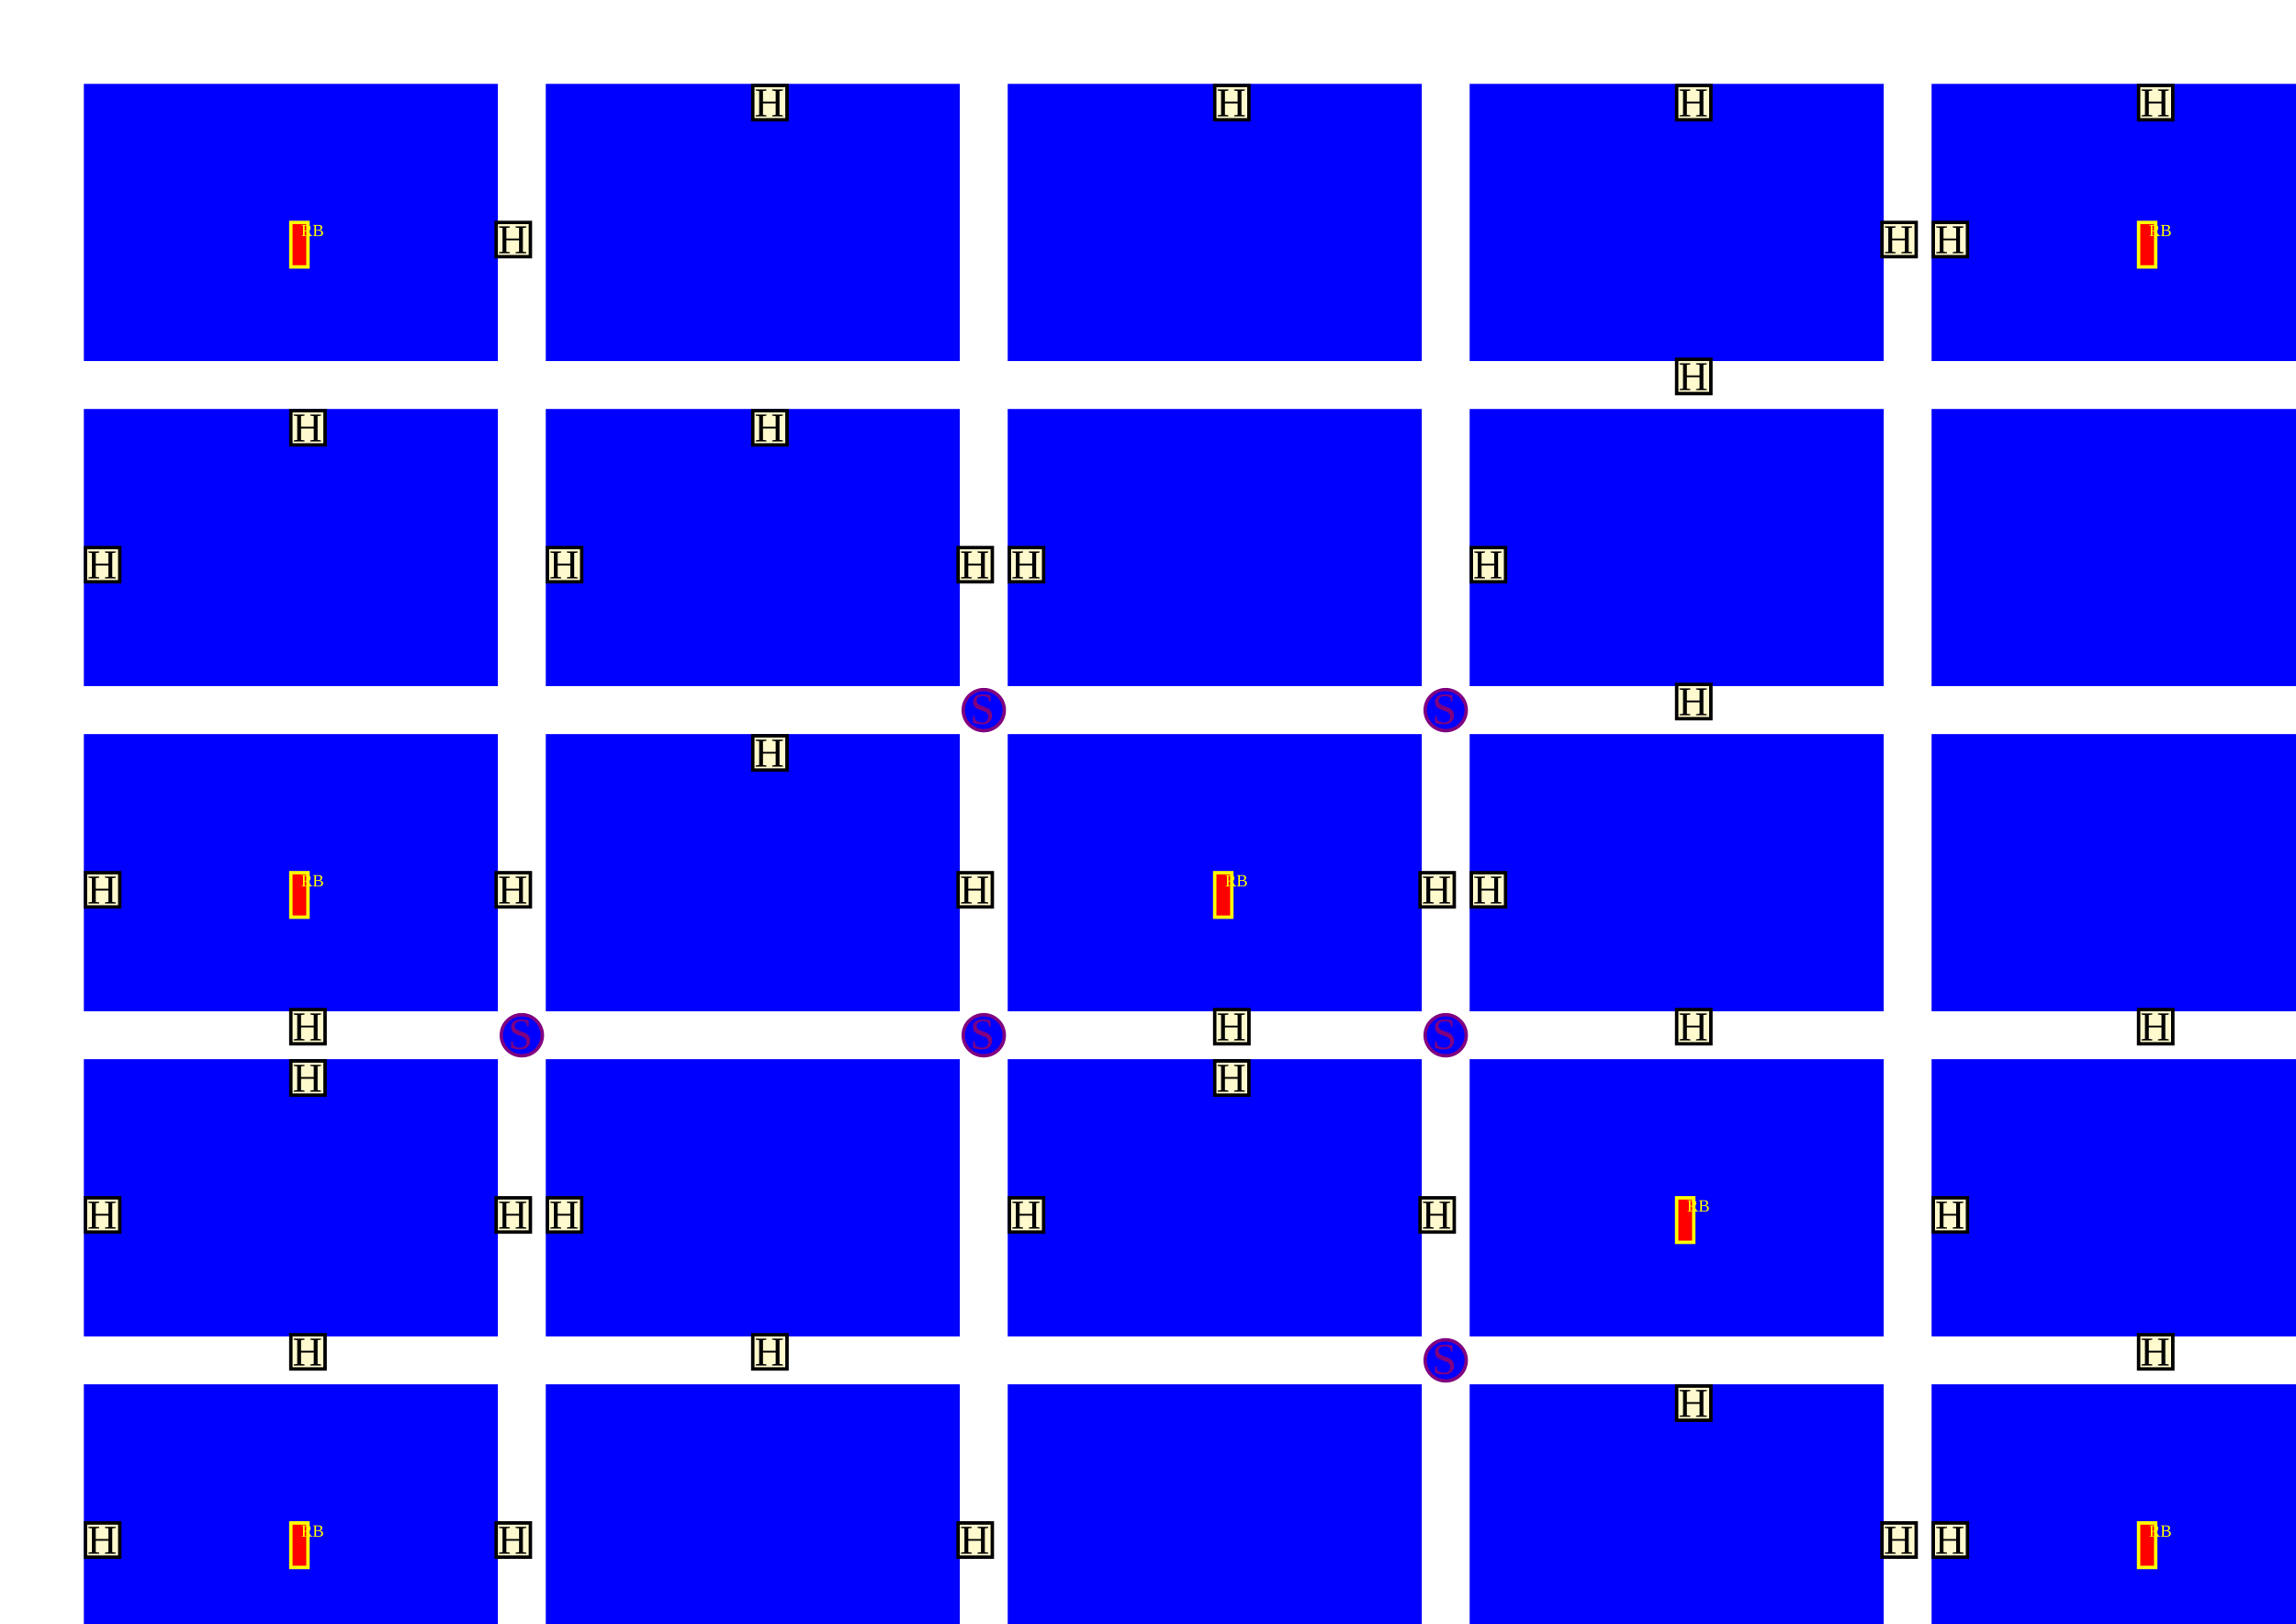
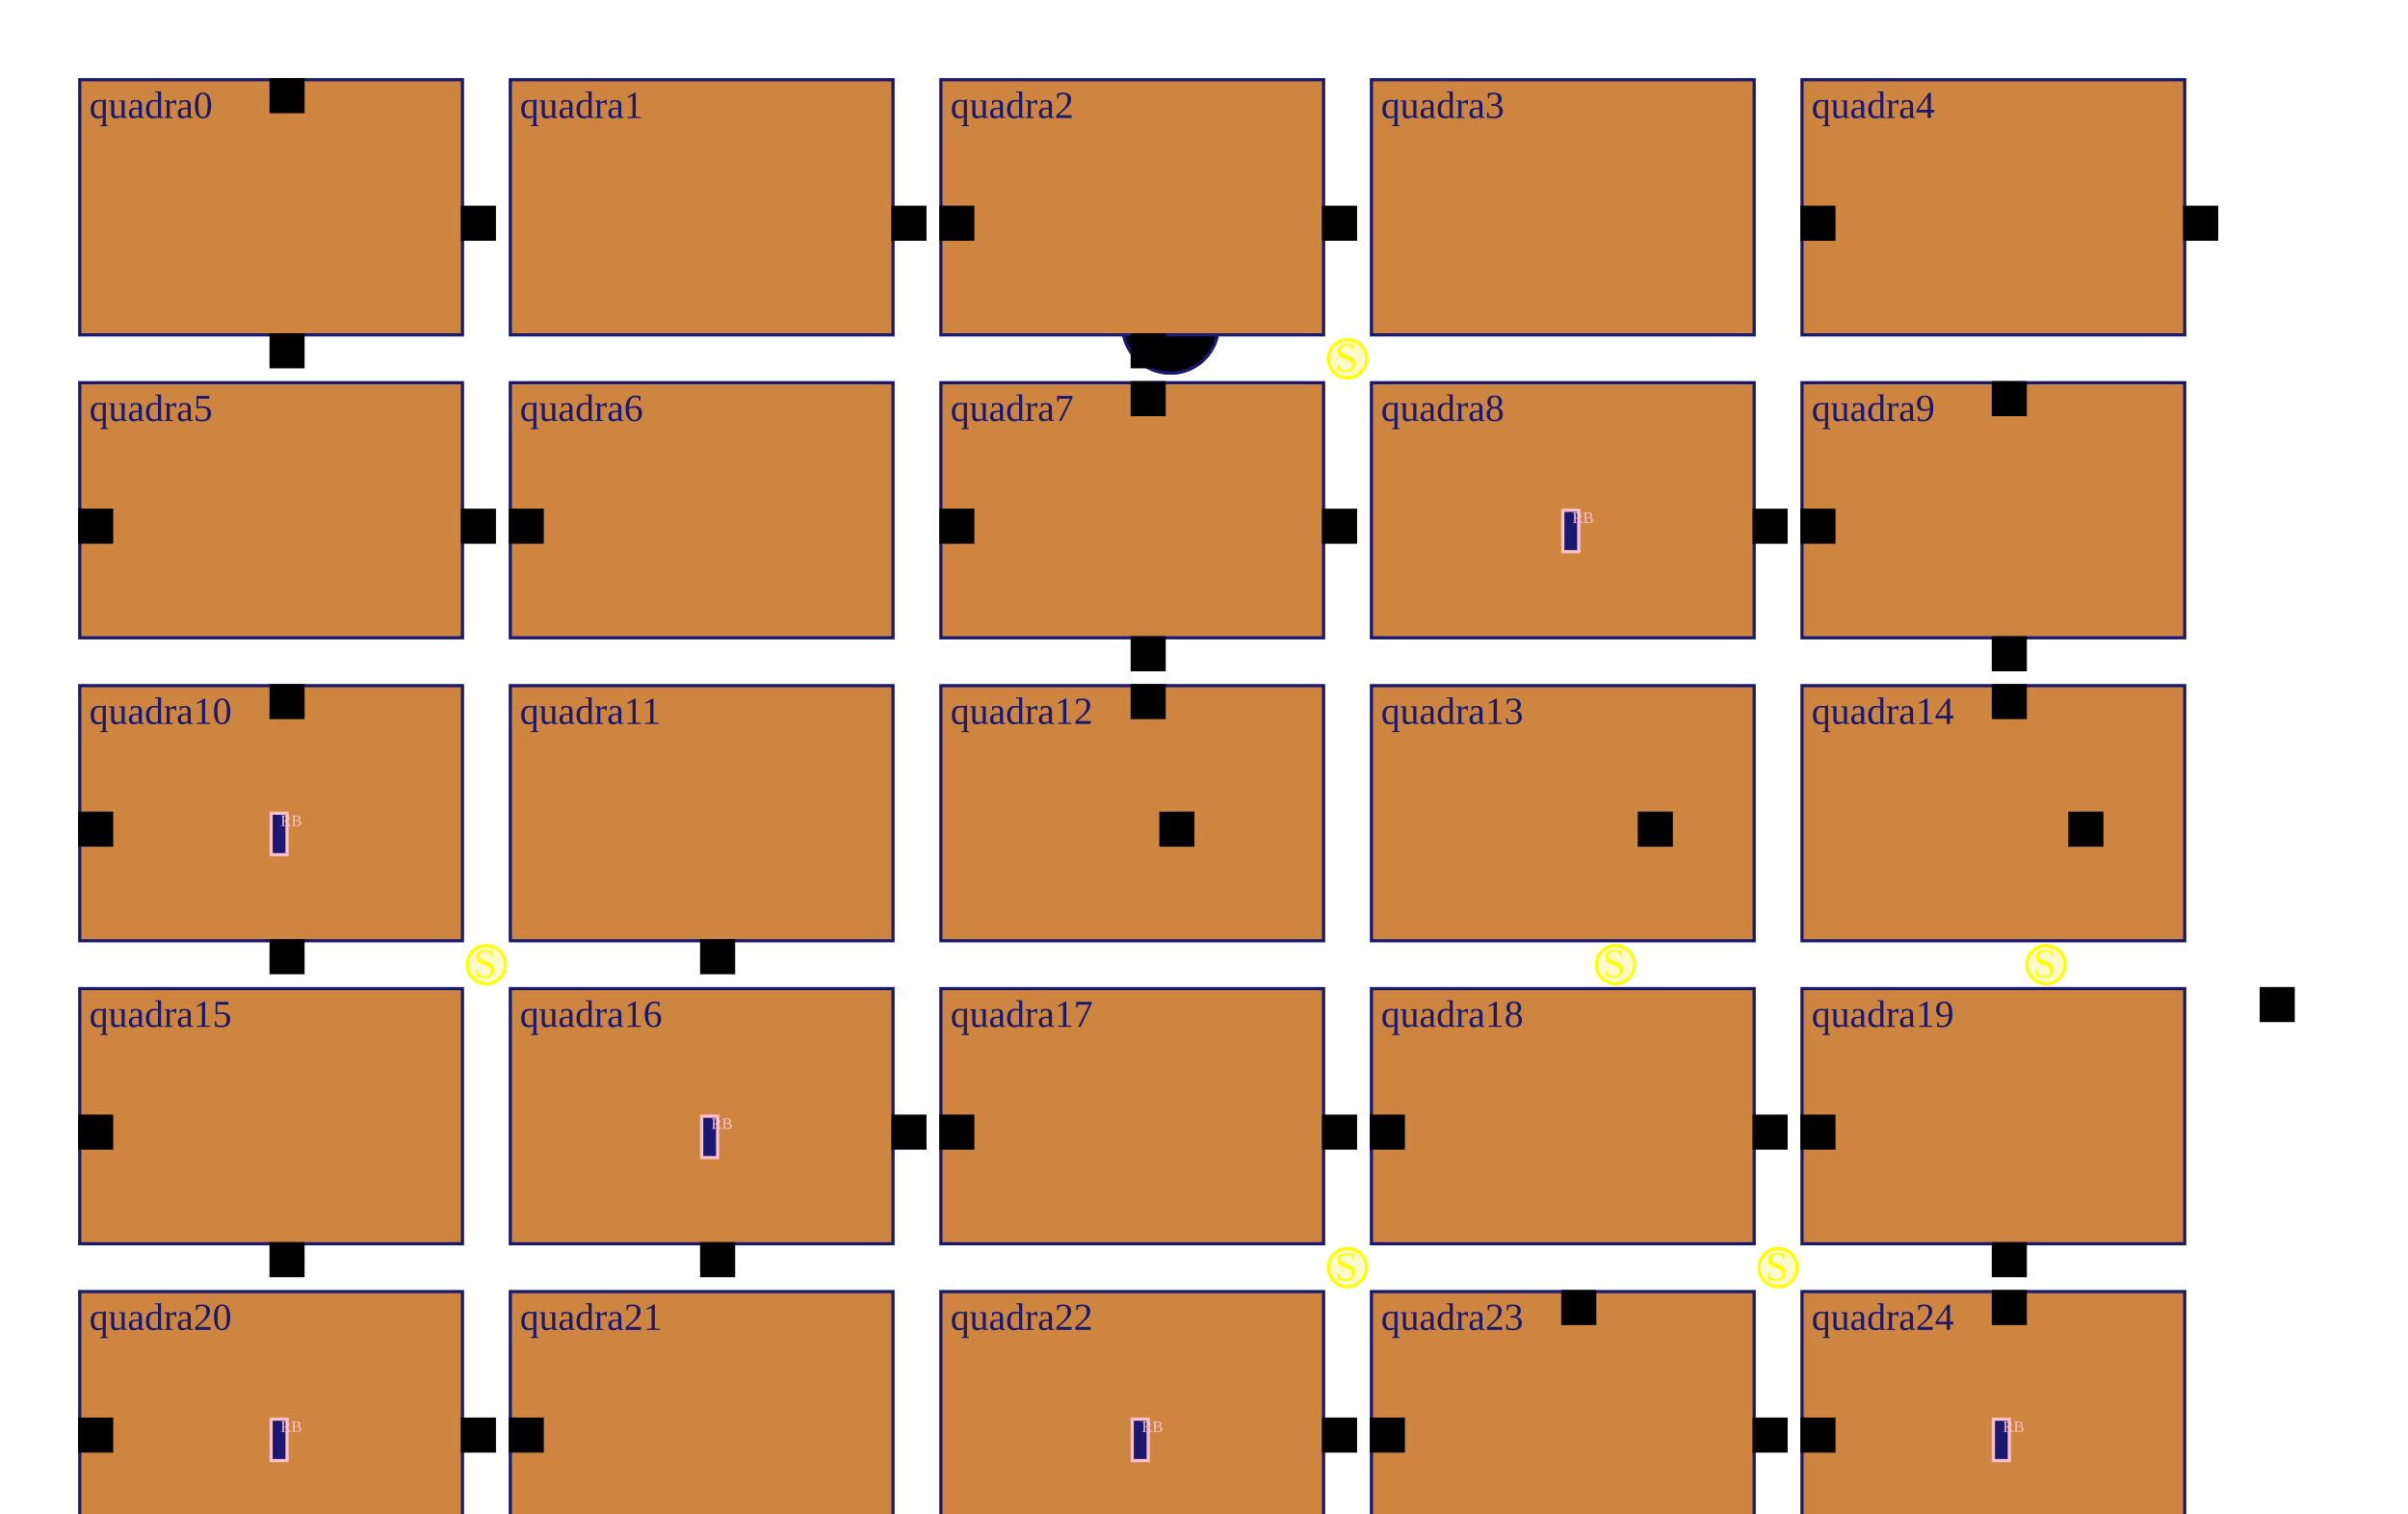
<svg>
-   <circle cx="448" cy="426" r="15" fill="black" stroke="midnightblue" stroke-width="1" />
-   <rect x="380" y="322" width="30" height="30" fill="black" stroke="midnightblue" stroke-width="1" />
-   <circle cx="448" cy="426" r="15" fill="black" stroke="midnightblue" stroke-width="1" />
-   <rect x="380" y="322" width="30" height="30" fill="black" stroke="midnightblue" stroke-width="1" />
-   <rect x="25" y="25" width="120" height="80" fill="blue" stroke="blue" stroke-width="1" />
-   <text x="28" y="37" font-size="12" fill="blue"> quadra0 </text>
-   <rect x="160" y="25" width="120" height="80" fill="blue" stroke="blue" stroke-width="1" />
-   <text x="163" y="37" font-size="12" fill="blue"> quadra1 </text>
-   <rect x="295" y="25" width="120" height="80" fill="blue" stroke="blue" stroke-width="1" />
-   <text x="298" y="37" font-size="12" fill="blue"> quadra2 </text>
-   <rect x="430" y="25" width="120" height="80" fill="blue" stroke="blue" stroke-width="1" />
-   <text x="433" y="37" font-size="12" fill="blue"> quadra3 </text>
-   <rect x="565" y="25" width="120" height="80" fill="blue" stroke="blue" stroke-width="1" />
-   <text x="568" y="37" font-size="12" fill="blue"> quadra4 </text>
-   <rect x="25" y="120" width="120" height="80" fill="blue" stroke="blue" stroke-width="1" />
-   <text x="28" y="132" font-size="12" fill="blue"> quadra5 </text>
-   <rect x="160" y="120" width="120" height="80" fill="blue" stroke="blue" stroke-width="1" />
-   <text x="163" y="132" font-size="12" fill="blue"> quadra6 </text>
-   <rect x="295" y="120" width="120" height="80" fill="blue" stroke="blue" stroke-width="1" />
-   <text x="298" y="132" font-size="12" fill="blue"> quadra7 </text>
-   <rect x="430" y="120" width="120" height="80" fill="blue" stroke="blue" stroke-width="1" />
-   <text x="433" y="132" font-size="12" fill="blue"> quadra8 </text>
-   <rect x="565" y="120" width="120" height="80" fill="blue" stroke="blue" stroke-width="1" />
-   <text x="568" y="132" font-size="12" fill="blue"> quadra9 </text>
-   <rect x="25" y="215" width="120" height="80" fill="blue" stroke="blue" stroke-width="1" />
-   <text x="28" y="227" font-size="12" fill="blue"> quadra10 </text>
-   <rect x="160" y="215" width="120" height="80" fill="blue" stroke="blue" stroke-width="1" />
-   <text x="163" y="227" font-size="12" fill="blue"> quadra11 </text>
-   <rect x="295" y="215" width="120" height="80" fill="blue" stroke="blue" stroke-width="1" />
-   <text x="298" y="227" font-size="12" fill="blue"> quadra12 </text>
-   <rect x="430" y="215" width="120" height="80" fill="blue" stroke="blue" stroke-width="1" />
-   <text x="433" y="227" font-size="12" fill="blue"> quadra13 </text>
-   <rect x="565" y="215" width="120" height="80" fill="blue" stroke="blue" stroke-width="1" />
-   <text x="568" y="227" font-size="12" fill="blue"> quadra14 </text>
-   <rect x="25" y="310" width="120" height="80" fill="blue" stroke="blue" stroke-width="1" />
-   <text x="28" y="322" font-size="12" fill="blue"> quadra15 </text>
-   <rect x="160" y="310" width="120" height="80" fill="blue" stroke="blue" stroke-width="1" />
-   <text x="163" y="322" font-size="12" fill="blue"> quadra16 </text>
-   <rect x="295" y="310" width="120" height="80" fill="blue" stroke="blue" stroke-width="1" />
-   <text x="298" y="322" font-size="12" fill="blue"> quadra17 </text>
-   <rect x="430" y="310" width="120" height="80" fill="blue" stroke="blue" stroke-width="1" />
-   <text x="433" y="322" font-size="12" fill="blue"> quadra18 </text>
-   <rect x="565" y="310" width="120" height="80" fill="blue" stroke="blue" stroke-width="1" />
-   <text x="568" y="322" font-size="12" fill="blue"> quadra19 </text>
-   <rect x="25" y="405" width="120" height="80" fill="blue" stroke="blue" stroke-width="1" />
-   <text x="28" y="417" font-size="12" fill="blue"> quadra20 </text>
-   <rect x="160" y="405" width="120" height="80" fill="blue" stroke="blue" stroke-width="1" />
-   <text x="163" y="417" font-size="12" fill="blue"> quadra21 </text>
-   <rect x="295" y="405" width="120" height="80" fill="blue" stroke="blue" stroke-width="1" />
-   <text x="298" y="417" font-size="12" fill="blue"> quadra22 </text>
-   <rect x="430" y="405" width="120" height="80" fill="blue" stroke="blue" stroke-width="1" />
-   <text x="433" y="417" font-size="12" fill="blue"> quadra23 </text>
-   <rect x="565" y="405" width="120" height="80" fill="blue" stroke="blue" stroke-width="1" />
-   <text x="568" y="417" font-size="12" fill="blue"> quadra24 </text>
-   <rect x="145" y="65" width="10" height="10" fill="lemonchiffon" stroke="black" stroke-width="1" />
+   <circle cx="367" cy="102" r="15" fill="black" stroke="midnightblue" stroke-width="1" />
+   <rect x="507" y="256" width="30" height="30" fill="black" stroke="midnightblue" stroke-width="1" />
+   <circle cx="367" cy="102" r="15" fill="black" stroke="midnightblue" stroke-width="1" />
+   <rect x="507" y="256" width="30" height="30" fill="black" stroke="midnightblue" stroke-width="1" />
+   <rect x="25" y="25" width="120" height="80" fill="peru" stroke="midnightblue" stroke-width="1" />
+   <text x="28" y="37" font-size="12" fill="midnightblue"> quadra0 </text>
+   <rect x="160" y="25" width="120" height="80" fill="peru" stroke="midnightblue" stroke-width="1" />
+   <text x="163" y="37" font-size="12" fill="midnightblue"> quadra1 </text>
+   <rect x="295" y="25" width="120" height="80" fill="peru" stroke="midnightblue" stroke-width="1" />
+   <text x="298" y="37" font-size="12" fill="midnightblue"> quadra2 </text>
+   <rect x="430" y="25" width="120" height="80" fill="peru" stroke="midnightblue" stroke-width="1" />
+   <text x="433" y="37" font-size="12" fill="midnightblue"> quadra3 </text>
+   <rect x="565" y="25" width="120" height="80" fill="peru" stroke="midnightblue" stroke-width="1" />
+   <text x="568" y="37" font-size="12" fill="midnightblue"> quadra4 </text>
+   <rect x="25" y="120" width="120" height="80" fill="peru" stroke="midnightblue" stroke-width="1" />
+   <text x="28" y="132" font-size="12" fill="midnightblue"> quadra5 </text>
+   <rect x="160" y="120" width="120" height="80" fill="peru" stroke="midnightblue" stroke-width="1" />
+   <text x="163" y="132" font-size="12" fill="midnightblue"> quadra6 </text>
+   <rect x="295" y="120" width="120" height="80" fill="peru" stroke="midnightblue" stroke-width="1" />
+   <text x="298" y="132" font-size="12" fill="midnightblue"> quadra7 </text>
+   <rect x="430" y="120" width="120" height="80" fill="peru" stroke="midnightblue" stroke-width="1" />
+   <text x="433" y="132" font-size="12" fill="midnightblue"> quadra8 </text>
+   <rect x="565" y="120" width="120" height="80" fill="peru" stroke="midnightblue" stroke-width="1" />
+   <text x="568" y="132" font-size="12" fill="midnightblue"> quadra9 </text>
+   <rect x="25" y="215" width="120" height="80" fill="peru" stroke="midnightblue" stroke-width="1" />
+   <text x="28" y="227" font-size="12" fill="midnightblue"> quadra10 </text>
+   <rect x="160" y="215" width="120" height="80" fill="peru" stroke="midnightblue" stroke-width="1" />
+   <text x="163" y="227" font-size="12" fill="midnightblue"> quadra11 </text>
+   <rect x="295" y="215" width="120" height="80" fill="peru" stroke="midnightblue" stroke-width="1" />
+   <text x="298" y="227" font-size="12" fill="midnightblue"> quadra12 </text>
+   <rect x="430" y="215" width="120" height="80" fill="peru" stroke="midnightblue" stroke-width="1" />
+   <text x="433" y="227" font-size="12" fill="midnightblue"> quadra13 </text>
+   <rect x="565" y="215" width="120" height="80" fill="peru" stroke="midnightblue" stroke-width="1" />
+   <text x="568" y="227" font-size="12" fill="midnightblue"> quadra14 </text>
+   <rect x="25" y="310" width="120" height="80" fill="peru" stroke="midnightblue" stroke-width="1" />
+   <text x="28" y="322" font-size="12" fill="midnightblue"> quadra15 </text>
+   <rect x="160" y="310" width="120" height="80" fill="peru" stroke="midnightblue" stroke-width="1" />
+   <text x="163" y="322" font-size="12" fill="midnightblue"> quadra16 </text>
+   <rect x="295" y="310" width="120" height="80" fill="peru" stroke="midnightblue" stroke-width="1" />
+   <text x="298" y="322" font-size="12" fill="midnightblue"> quadra17 </text>
+   <rect x="430" y="310" width="120" height="80" fill="peru" stroke="midnightblue" stroke-width="1" />
+   <text x="433" y="322" font-size="12" fill="midnightblue"> quadra18 </text>
+   <rect x="565" y="310" width="120" height="80" fill="peru" stroke="midnightblue" stroke-width="1" />
+   <text x="568" y="322" font-size="12" fill="midnightblue"> quadra19 </text>
+   <rect x="25" y="405" width="120" height="80" fill="peru" stroke="midnightblue" stroke-width="1" />
+   <text x="28" y="417" font-size="12" fill="midnightblue"> quadra20 </text>
+   <rect x="160" y="405" width="120" height="80" fill="peru" stroke="midnightblue" stroke-width="1" />
+   <text x="163" y="417" font-size="12" fill="midnightblue"> quadra21 </text>
+   <rect x="295" y="405" width="120" height="80" fill="peru" stroke="midnightblue" stroke-width="1" />
+   <text x="298" y="417" font-size="12" fill="midnightblue"> quadra22 </text>
+   <rect x="430" y="405" width="120" height="80" fill="peru" stroke="midnightblue" stroke-width="1" />
+   <text x="433" y="417" font-size="12" fill="midnightblue"> quadra23 </text>
+   <rect x="565" y="405" width="120" height="80" fill="peru" stroke="midnightblue" stroke-width="1" />
+   <text x="568" y="417" font-size="12" fill="midnightblue"> quadra24 </text>
+   <rect x="85" y="25" width="10" height="10" fill="black" stroke="black" stroke-width="1" />
+   <text x="85.5" y="34" font-size="12" fill="black"> H </text>
+   <rect x="145" y="65" width="10" height="10" fill="black" stroke="black" stroke-width="1" />
  <text x="145.5" y="74" font-size="12" fill="black"> H </text>
-   <rect x="220" y="25" width="10" height="10" fill="lemonchiffon" stroke="black" stroke-width="1" />
-   <text x="220.5" y="34" font-size="12" fill="black"> H </text>
-   <rect x="355" y="25" width="10" height="10" fill="lemonchiffon" stroke="black" stroke-width="1" />
-   <text x="355.5" y="34" font-size="12" fill="black"> H </text>
-   <rect x="490" y="25" width="10" height="10" fill="lemonchiffon" stroke="black" stroke-width="1" />
-   <text x="490.5" y="34" font-size="12" fill="black"> H </text>
-   <rect x="550" y="65" width="10" height="10" fill="lemonchiffon" stroke="black" stroke-width="1" />
-   <text x="550.5" y="74" font-size="12" fill="black"> H </text>
-   <rect x="490" y="105" width="10" height="10" fill="lemonchiffon" stroke="black" stroke-width="1" />
-   <text x="490.5" y="114" font-size="12" fill="black"> H </text>
-   <rect x="625" y="25" width="10" height="10" fill="lemonchiffon" stroke="black" stroke-width="1" />
-   <text x="625.5" y="34" font-size="12" fill="black"> H </text>
-   <rect x="565" y="65" width="10" height="10" fill="lemonchiffon" stroke="black" stroke-width="1" />
+   <rect x="85" y="105" width="10" height="10" fill="black" stroke="black" stroke-width="1" />
+   <text x="85.5" y="114" font-size="12" fill="black"> H </text>
+   <rect x="280" y="65" width="10" height="10" fill="black" stroke="black" stroke-width="1" />
+   <text x="280.5" y="74" font-size="12" fill="black"> H </text>
+   <rect x="415" y="65" width="10" height="10" fill="black" stroke="black" stroke-width="1" />
+   <text x="415.5" y="74" font-size="12" fill="black"> H </text>
+   <rect x="355" y="105" width="10" height="10" fill="black" stroke="black" stroke-width="1" />
+   <text x="355.5" y="114" font-size="12" fill="black"> H </text>
+   <rect x="295" y="65" width="10" height="10" fill="black" stroke="black" stroke-width="1" />
+   <text x="295.5" y="74" font-size="12" fill="black"> H </text>
+   <rect x="685" y="65" width="10" height="10" fill="black" stroke="black" stroke-width="1" />
+   <text x="685.5" y="74" font-size="12" fill="black"> H </text>
+   <rect x="565" y="65" width="10" height="10" fill="black" stroke="black" stroke-width="1" />
  <text x="565.5" y="74" font-size="12" fill="black"> H </text>
-   <rect x="85" y="120" width="10" height="10" fill="lemonchiffon" stroke="black" stroke-width="1" />
-   <text x="85.5" y="129" font-size="12" fill="black"> H </text>
-   <rect x="25" y="160" width="10" height="10" fill="lemonchiffon" stroke="black" stroke-width="1" />
+   <rect x="145" y="160" width="10" height="10" fill="black" stroke="black" stroke-width="1" />
+   <text x="145.5" y="169" font-size="12" fill="black"> H </text>
+   <rect x="25" y="160" width="10" height="10" fill="black" stroke="black" stroke-width="1" />
  <text x="25.5" y="169" font-size="12" fill="black"> H </text>
-   <rect x="220" y="120" width="10" height="10" fill="lemonchiffon" stroke="black" stroke-width="1" />
-   <text x="220.5" y="129" font-size="12" fill="black"> H </text>
-   <rect x="280" y="160" width="10" height="10" fill="lemonchiffon" stroke="black" stroke-width="1" />
-   <text x="280.5" y="169" font-size="12" fill="black"> H </text>
-   <rect x="160" y="160" width="10" height="10" fill="lemonchiffon" stroke="black" stroke-width="1" />
+   <rect x="160" y="160" width="10" height="10" fill="black" stroke="black" stroke-width="1" />
  <text x="160.5" y="169" font-size="12" fill="black"> H </text>
-   <rect x="295" y="160" width="10" height="10" fill="lemonchiffon" stroke="black" stroke-width="1" />
+   <rect x="355" y="120" width="10" height="10" fill="black" stroke="black" stroke-width="1" />
+   <text x="355.5" y="129" font-size="12" fill="black"> H </text>
+   <rect x="415" y="160" width="10" height="10" fill="black" stroke="black" stroke-width="1" />
+   <text x="415.5" y="169" font-size="12" fill="black"> H </text>
+   <rect x="355" y="200" width="10" height="10" fill="black" stroke="black" stroke-width="1" />
+   <text x="355.5" y="209" font-size="12" fill="black"> H </text>
+   <rect x="295" y="160" width="10" height="10" fill="black" stroke="black" stroke-width="1" />
  <text x="295.5" y="169" font-size="12" fill="black"> H </text>
-   <rect x="490" y="200" width="10" height="10" fill="lemonchiffon" stroke="black" stroke-width="1" />
-   <text x="490.5" y="209" font-size="12" fill="black"> H </text>
-   <rect x="430" y="160" width="10" height="10" fill="lemonchiffon" stroke="black" stroke-width="1" />
-   <text x="430.5" y="169" font-size="12" fill="black"> H </text>
-   <rect x="685" y="160" width="10" height="10" fill="lemonchiffon" stroke="black" stroke-width="1" />
-   <text x="685.5" y="169" font-size="12" fill="black"> H </text>
-   <rect x="145" y="255" width="10" height="10" fill="lemonchiffon" stroke="black" stroke-width="1" />
-   <text x="145.5" y="264" font-size="12" fill="black"> H </text>
-   <rect x="85" y="295" width="10" height="10" fill="lemonchiffon" stroke="black" stroke-width="1" />
+   <rect x="550" y="160" width="10" height="10" fill="black" stroke="black" stroke-width="1" />
+   <text x="550.5" y="169" font-size="12" fill="black"> H </text>
+   <rect x="625" y="120" width="10" height="10" fill="black" stroke="black" stroke-width="1" />
+   <text x="625.5" y="129" font-size="12" fill="black"> H </text>
+   <rect x="625" y="200" width="10" height="10" fill="black" stroke="black" stroke-width="1" />
+   <text x="625.5" y="209" font-size="12" fill="black"> H </text>
+   <rect x="565" y="160" width="10" height="10" fill="black" stroke="black" stroke-width="1" />
+   <text x="565.5" y="169" font-size="12" fill="black"> H </text>
+   <rect x="85" y="215" width="10" height="10" fill="black" stroke="black" stroke-width="1" />
+   <text x="85.5" y="224" font-size="12" fill="black"> H </text>
+   <rect x="85" y="295" width="10" height="10" fill="black" stroke="black" stroke-width="1" />
  <text x="85.5" y="304" font-size="12" fill="black"> H </text>
-   <rect x="25" y="255" width="10" height="10" fill="lemonchiffon" stroke="black" stroke-width="1" />
+   <rect x="25" y="255" width="10" height="10" fill="black" stroke="black" stroke-width="1" />
  <text x="25.5" y="264" font-size="12" fill="black"> H </text>
-   <rect x="220" y="215" width="10" height="10" fill="lemonchiffon" stroke="black" stroke-width="1" />
-   <text x="220.5" y="224" font-size="12" fill="black"> H </text>
-   <rect x="280" y="255" width="10" height="10" fill="lemonchiffon" stroke="black" stroke-width="1" />
-   <text x="280.5" y="264" font-size="12" fill="black"> H </text>
-   <rect x="415" y="255" width="10" height="10" fill="lemonchiffon" stroke="black" stroke-width="1" />
-   <text x="415.5" y="264" font-size="12" fill="black"> H </text>
-   <rect x="355" y="295" width="10" height="10" fill="lemonchiffon" stroke="black" stroke-width="1" />
-   <text x="355.5" y="304" font-size="12" fill="black"> H </text>
-   <rect x="490" y="295" width="10" height="10" fill="lemonchiffon" stroke="black" stroke-width="1" />
-   <text x="490.5" y="304" font-size="12" fill="black"> H </text>
-   <rect x="430" y="255" width="10" height="10" fill="lemonchiffon" stroke="black" stroke-width="1" />
-   <text x="430.5" y="264" font-size="12" fill="black"> H </text>
-   <rect x="625" y="295" width="10" height="10" fill="lemonchiffon" stroke="black" stroke-width="1" />
-   <text x="625.5" y="304" font-size="12" fill="black"> H </text>
-   <rect x="85" y="310" width="10" height="10" fill="lemonchiffon" stroke="black" stroke-width="1" />
-   <text x="85.5" y="319" font-size="12" fill="black"> H </text>
-   <rect x="145" y="350" width="10" height="10" fill="lemonchiffon" stroke="black" stroke-width="1" />
-   <text x="145.5" y="359" font-size="12" fill="black"> H </text>
-   <rect x="85" y="390" width="10" height="10" fill="lemonchiffon" stroke="black" stroke-width="1" />
+   <rect x="364" y="255" width="10" height="10" fill="black" stroke="black" stroke-width="1" />
+   <text x="364.5" y="264" font-size="12" fill="black"> H </text>
+   <rect x="220" y="295" width="10" height="10" fill="black" stroke="black" stroke-width="1" />
+   <text x="220.5" y="304" font-size="12" fill="black"> H </text>
+   <rect x="355" y="215" width="10" height="10" fill="black" stroke="black" stroke-width="1" />
+   <text x="355.5" y="224" font-size="12" fill="black"> H </text>
+   <rect x="514" y="255" width="10" height="10" fill="black" stroke="black" stroke-width="1" />
+   <text x="514.5" y="264" font-size="12" fill="black"> H </text>
+   <rect x="625" y="215" width="10" height="10" fill="black" stroke="black" stroke-width="1" />
+   <text x="625.5" y="224" font-size="12" fill="black"> H </text>
+   <rect x="769" y="255" width="10" height="10" fill="black" stroke="black" stroke-width="1" />
+   <text x="769.5" y="264" font-size="12" fill="black"> H </text>
+   <rect x="649" y="255" width="10" height="10" fill="black" stroke="black" stroke-width="1" />
+   <text x="649.5" y="264" font-size="12" fill="black"> H </text>
+   <rect x="85" y="390" width="10" height="10" fill="black" stroke="black" stroke-width="1" />
  <text x="85.5" y="399" font-size="12" fill="black"> H </text>
-   <rect x="25" y="350" width="10" height="10" fill="lemonchiffon" stroke="black" stroke-width="1" />
+   <rect x="25" y="350" width="10" height="10" fill="black" stroke="black" stroke-width="1" />
  <text x="25.5" y="359" font-size="12" fill="black"> H </text>
-   <rect x="220" y="390" width="10" height="10" fill="lemonchiffon" stroke="black" stroke-width="1" />
+   <rect x="280" y="350" width="10" height="10" fill="black" stroke="black" stroke-width="1" />
+   <text x="280.5" y="359" font-size="12" fill="black"> H </text>
+   <rect x="220" y="390" width="10" height="10" fill="black" stroke="black" stroke-width="1" />
  <text x="220.5" y="399" font-size="12" fill="black"> H </text>
-   <rect x="160" y="350" width="10" height="10" fill="lemonchiffon" stroke="black" stroke-width="1" />
-   <text x="160.5" y="359" font-size="12" fill="black"> H </text>
-   <rect x="355" y="310" width="10" height="10" fill="lemonchiffon" stroke="black" stroke-width="1" />
-   <text x="355.5" y="319" font-size="12" fill="black"> H </text>
-   <rect x="415" y="350" width="10" height="10" fill="lemonchiffon" stroke="black" stroke-width="1" />
+   <rect x="415" y="350" width="10" height="10" fill="black" stroke="black" stroke-width="1" />
  <text x="415.5" y="359" font-size="12" fill="black"> H </text>
-   <rect x="295" y="350" width="10" height="10" fill="lemonchiffon" stroke="black" stroke-width="1" />
+   <rect x="295" y="350" width="10" height="10" fill="black" stroke="black" stroke-width="1" />
  <text x="295.5" y="359" font-size="12" fill="black"> H </text>
-   <rect x="625" y="390" width="10" height="10" fill="lemonchiffon" stroke="black" stroke-width="1" />
+   <rect x="550" y="350" width="10" height="10" fill="black" stroke="black" stroke-width="1" />
+   <text x="550.5" y="359" font-size="12" fill="black"> H </text>
+   <rect x="430" y="350" width="10" height="10" fill="black" stroke="black" stroke-width="1" />
+   <text x="430.5" y="359" font-size="12" fill="black"> H </text>
+   <rect x="709" y="310" width="10" height="10" fill="black" stroke="black" stroke-width="1" />
+   <text x="709.5" y="319" font-size="12" fill="black"> H </text>
+   <rect x="625" y="390" width="10" height="10" fill="black" stroke="black" stroke-width="1" />
  <text x="625.5" y="399" font-size="12" fill="black"> H </text>
-   <rect x="565" y="350" width="10" height="10" fill="lemonchiffon" stroke="black" stroke-width="1" />
+   <rect x="565" y="350" width="10" height="10" fill="black" stroke="black" stroke-width="1" />
  <text x="565.5" y="359" font-size="12" fill="black"> H </text>
-   <rect x="145" y="445" width="10" height="10" fill="lemonchiffon" stroke="black" stroke-width="1" />
+   <rect x="145" y="445" width="10" height="10" fill="black" stroke="black" stroke-width="1" />
  <text x="145.5" y="454" font-size="12" fill="black"> H </text>
-   <rect x="85" y="485" width="10" height="10" fill="lemonchiffon" stroke="black" stroke-width="1" />
+   <rect x="85" y="485" width="10" height="10" fill="black" stroke="black" stroke-width="1" />
  <text x="85.5" y="494" font-size="12" fill="black"> H </text>
-   <rect x="25" y="445" width="10" height="10" fill="lemonchiffon" stroke="black" stroke-width="1" />
+   <rect x="25" y="445" width="10" height="10" fill="black" stroke="black" stroke-width="1" />
  <text x="25.5" y="454" font-size="12" fill="black"> H </text>
-   <rect x="280" y="445" width="10" height="10" fill="lemonchiffon" stroke="black" stroke-width="1" />
-   <text x="280.5" y="454" font-size="12" fill="black"> H </text>
-   <rect x="355" y="485" width="10" height="10" fill="lemonchiffon" stroke="black" stroke-width="1" />
-   <text x="355.5" y="494" font-size="12" fill="black"> H </text>
-   <rect x="490" y="405" width="10" height="10" fill="lemonchiffon" stroke="black" stroke-width="1" />
+   <rect x="220" y="485" width="10" height="10" fill="black" stroke="black" stroke-width="1" />
+   <text x="220.5" y="494" font-size="12" fill="black"> H </text>
+   <rect x="160" y="445" width="10" height="10" fill="black" stroke="black" stroke-width="1" />
+   <text x="160.5" y="454" font-size="12" fill="black"> H </text>
+   <rect x="415" y="445" width="10" height="10" fill="black" stroke="black" stroke-width="1" />
+   <text x="415.5" y="454" font-size="12" fill="black"> H </text>
+   <rect x="490" y="405" width="10" height="10" fill="black" stroke="black" stroke-width="1" />
  <text x="490.5" y="414" font-size="12" fill="black"> H </text>
-   <rect x="550" y="445" width="10" height="10" fill="lemonchiffon" stroke="black" stroke-width="1" />
+   <rect x="550" y="445" width="10" height="10" fill="black" stroke="black" stroke-width="1" />
  <text x="550.5" y="454" font-size="12" fill="black"> H </text>
-   <rect x="490" y="485" width="10" height="10" fill="lemonchiffon" stroke="black" stroke-width="1" />
+   <rect x="490" y="485" width="10" height="10" fill="black" stroke="black" stroke-width="1" />
  <text x="490.5" y="494" font-size="12" fill="black"> H </text>
-   <rect x="565" y="445" width="10" height="10" fill="lemonchiffon" stroke="black" stroke-width="1" />
+   <rect x="430" y="445" width="10" height="10" fill="black" stroke="black" stroke-width="1" />
+   <text x="430.5" y="454" font-size="12" fill="black"> H </text>
+   <rect x="625" y="405" width="10" height="10" fill="black" stroke="black" stroke-width="1" />
+   <text x="625.5" y="414" font-size="12" fill="black"> H </text>
+   <rect x="625" y="485" width="10" height="10" fill="black" stroke="black" stroke-width="1" />
+   <text x="625.5" y="494" font-size="12" fill="black"> H </text>
+   <rect x="565" y="445" width="10" height="10" fill="black" stroke="black" stroke-width="1" />
  <text x="565.5" y="454" font-size="12" fill="black"> H </text>
-   <circle cx="287.5" cy="207.5" r="6" fill="blue" stroke="purple" stroke-width="1" />
-   <text x="283.5" y="211.5" font-size="13" fill="purple"> S </text>
-   <circle cx="422.5" cy="207.5" r="6" fill="blue" stroke="purple" stroke-width="1" />
-   <text x="418.5" y="211.5" font-size="13" fill="purple"> S </text>
-   <circle cx="152.5" cy="302.5" r="6" fill="blue" stroke="purple" stroke-width="1" />
-   <text x="148.5" y="306.5" font-size="13" fill="purple"> S </text>
-   <circle cx="287.5" cy="302.5" r="6" fill="blue" stroke="purple" stroke-width="1" />
-   <text x="283.5" y="306.5" font-size="13" fill="purple"> S </text>
-   <circle cx="422.5" cy="302.5" r="6" fill="blue" stroke="purple" stroke-width="1" />
-   <text x="418.5" y="306.5" font-size="13" fill="purple"> S </text>
-   <circle cx="422.5" cy="397.5" r="6" fill="blue" stroke="purple" stroke-width="1" />
-   <text x="418.5" y="401.5" font-size="13" fill="purple"> S </text>
-   <circle cx="152.5" cy="492.5" r="6" fill="blue" stroke="purple" stroke-width="1" />
-   <text x="148.5" y="496.5" font-size="13" fill="purple"> S </text>
-   <rect x="85" y="65" width="5" height="13" fill="red" stroke="yellow" stroke-width="1" />
-   <text x="88" y="69" font-size="5" fill="yellow"> RB </text>
-   <rect x="625" y="65" width="5" height="13" fill="red" stroke="yellow" stroke-width="1" />
-   <text x="628" y="69" font-size="5" fill="yellow"> RB </text>
-   <rect x="85" y="255" width="5" height="13" fill="red" stroke="yellow" stroke-width="1" />
-   <text x="88" y="259" font-size="5" fill="yellow"> RB </text>
-   <rect x="355" y="255" width="5" height="13" fill="red" stroke="yellow" stroke-width="1" />
-   <text x="358" y="259" font-size="5" fill="yellow"> RB </text>
-   <rect x="490" y="350" width="5" height="13" fill="red" stroke="yellow" stroke-width="1" />
-   <text x="493" y="354" font-size="5" fill="yellow"> RB </text>
-   <rect x="85" y="445" width="5" height="13" fill="red" stroke="yellow" stroke-width="1" />
-   <text x="88" y="449" font-size="5" fill="yellow"> RB </text>
-   <rect x="625" y="445" width="5" height="13" fill="red" stroke="yellow" stroke-width="1" />
-   <text x="628" y="449" font-size="5" fill="yellow"> RB </text>
+   <circle cx="422.5" cy="112.5" r="6" fill="lemonchiffon" stroke="yellow" stroke-width="1" />
+   <text x="418.5" y="116.5" font-size="13" fill="yellow"> S </text>
+   <circle cx="152.5" cy="302.5" r="6" fill="lemonchiffon" stroke="yellow" stroke-width="1" />
+   <text x="148.5" y="306.5" font-size="13" fill="yellow"> S </text>
+   <circle cx="506.5" cy="302.5" r="6" fill="lemonchiffon" stroke="yellow" stroke-width="1" />
+   <text x="502.5" y="306.5" font-size="13" fill="yellow"> S </text>
+   <circle cx="641.5" cy="302.5" r="6" fill="lemonchiffon" stroke="yellow" stroke-width="1" />
+   <text x="637.5" y="306.5" font-size="13" fill="yellow"> S </text>
+   <circle cx="422.5" cy="397.5" r="6" fill="lemonchiffon" stroke="yellow" stroke-width="1" />
+   <text x="418.5" y="401.5" font-size="13" fill="yellow"> S </text>
+   <circle cx="557.5" cy="397.5" r="6" fill="lemonchiffon" stroke="yellow" stroke-width="1" />
+   <text x="553.5" y="401.5" font-size="13" fill="yellow"> S </text>
+   <circle cx="152.5" cy="492.5" r="6" fill="lemonchiffon" stroke="yellow" stroke-width="1" />
+   <text x="148.5" y="496.5" font-size="13" fill="yellow"> S </text>
+   <rect x="490" y="160" width="5" height="13" fill="midnightblue" stroke="pink" stroke-width="1" />
+   <text x="493" y="164" font-size="5" fill="pink"> RB </text>
+   <rect x="85" y="255" width="5" height="13" fill="midnightblue" stroke="pink" stroke-width="1" />
+   <text x="88" y="259" font-size="5" fill="pink"> RB </text>
+   <rect x="220" y="350" width="5" height="13" fill="midnightblue" stroke="pink" stroke-width="1" />
+   <text x="223" y="354" font-size="5" fill="pink"> RB </text>
+   <rect x="85" y="445" width="5" height="13" fill="midnightblue" stroke="pink" stroke-width="1" />
+   <text x="88" y="449" font-size="5" fill="pink"> RB </text>
+   <rect x="355" y="445" width="5" height="13" fill="midnightblue" stroke="pink" stroke-width="1" />
+   <text x="358" y="449" font-size="5" fill="pink"> RB </text>
+   <rect x="625" y="445" width="5" height="13" fill="midnightblue" stroke="pink" stroke-width="1" />
+   <text x="628" y="449" font-size="5" fill="pink"> RB </text>
</svg>
